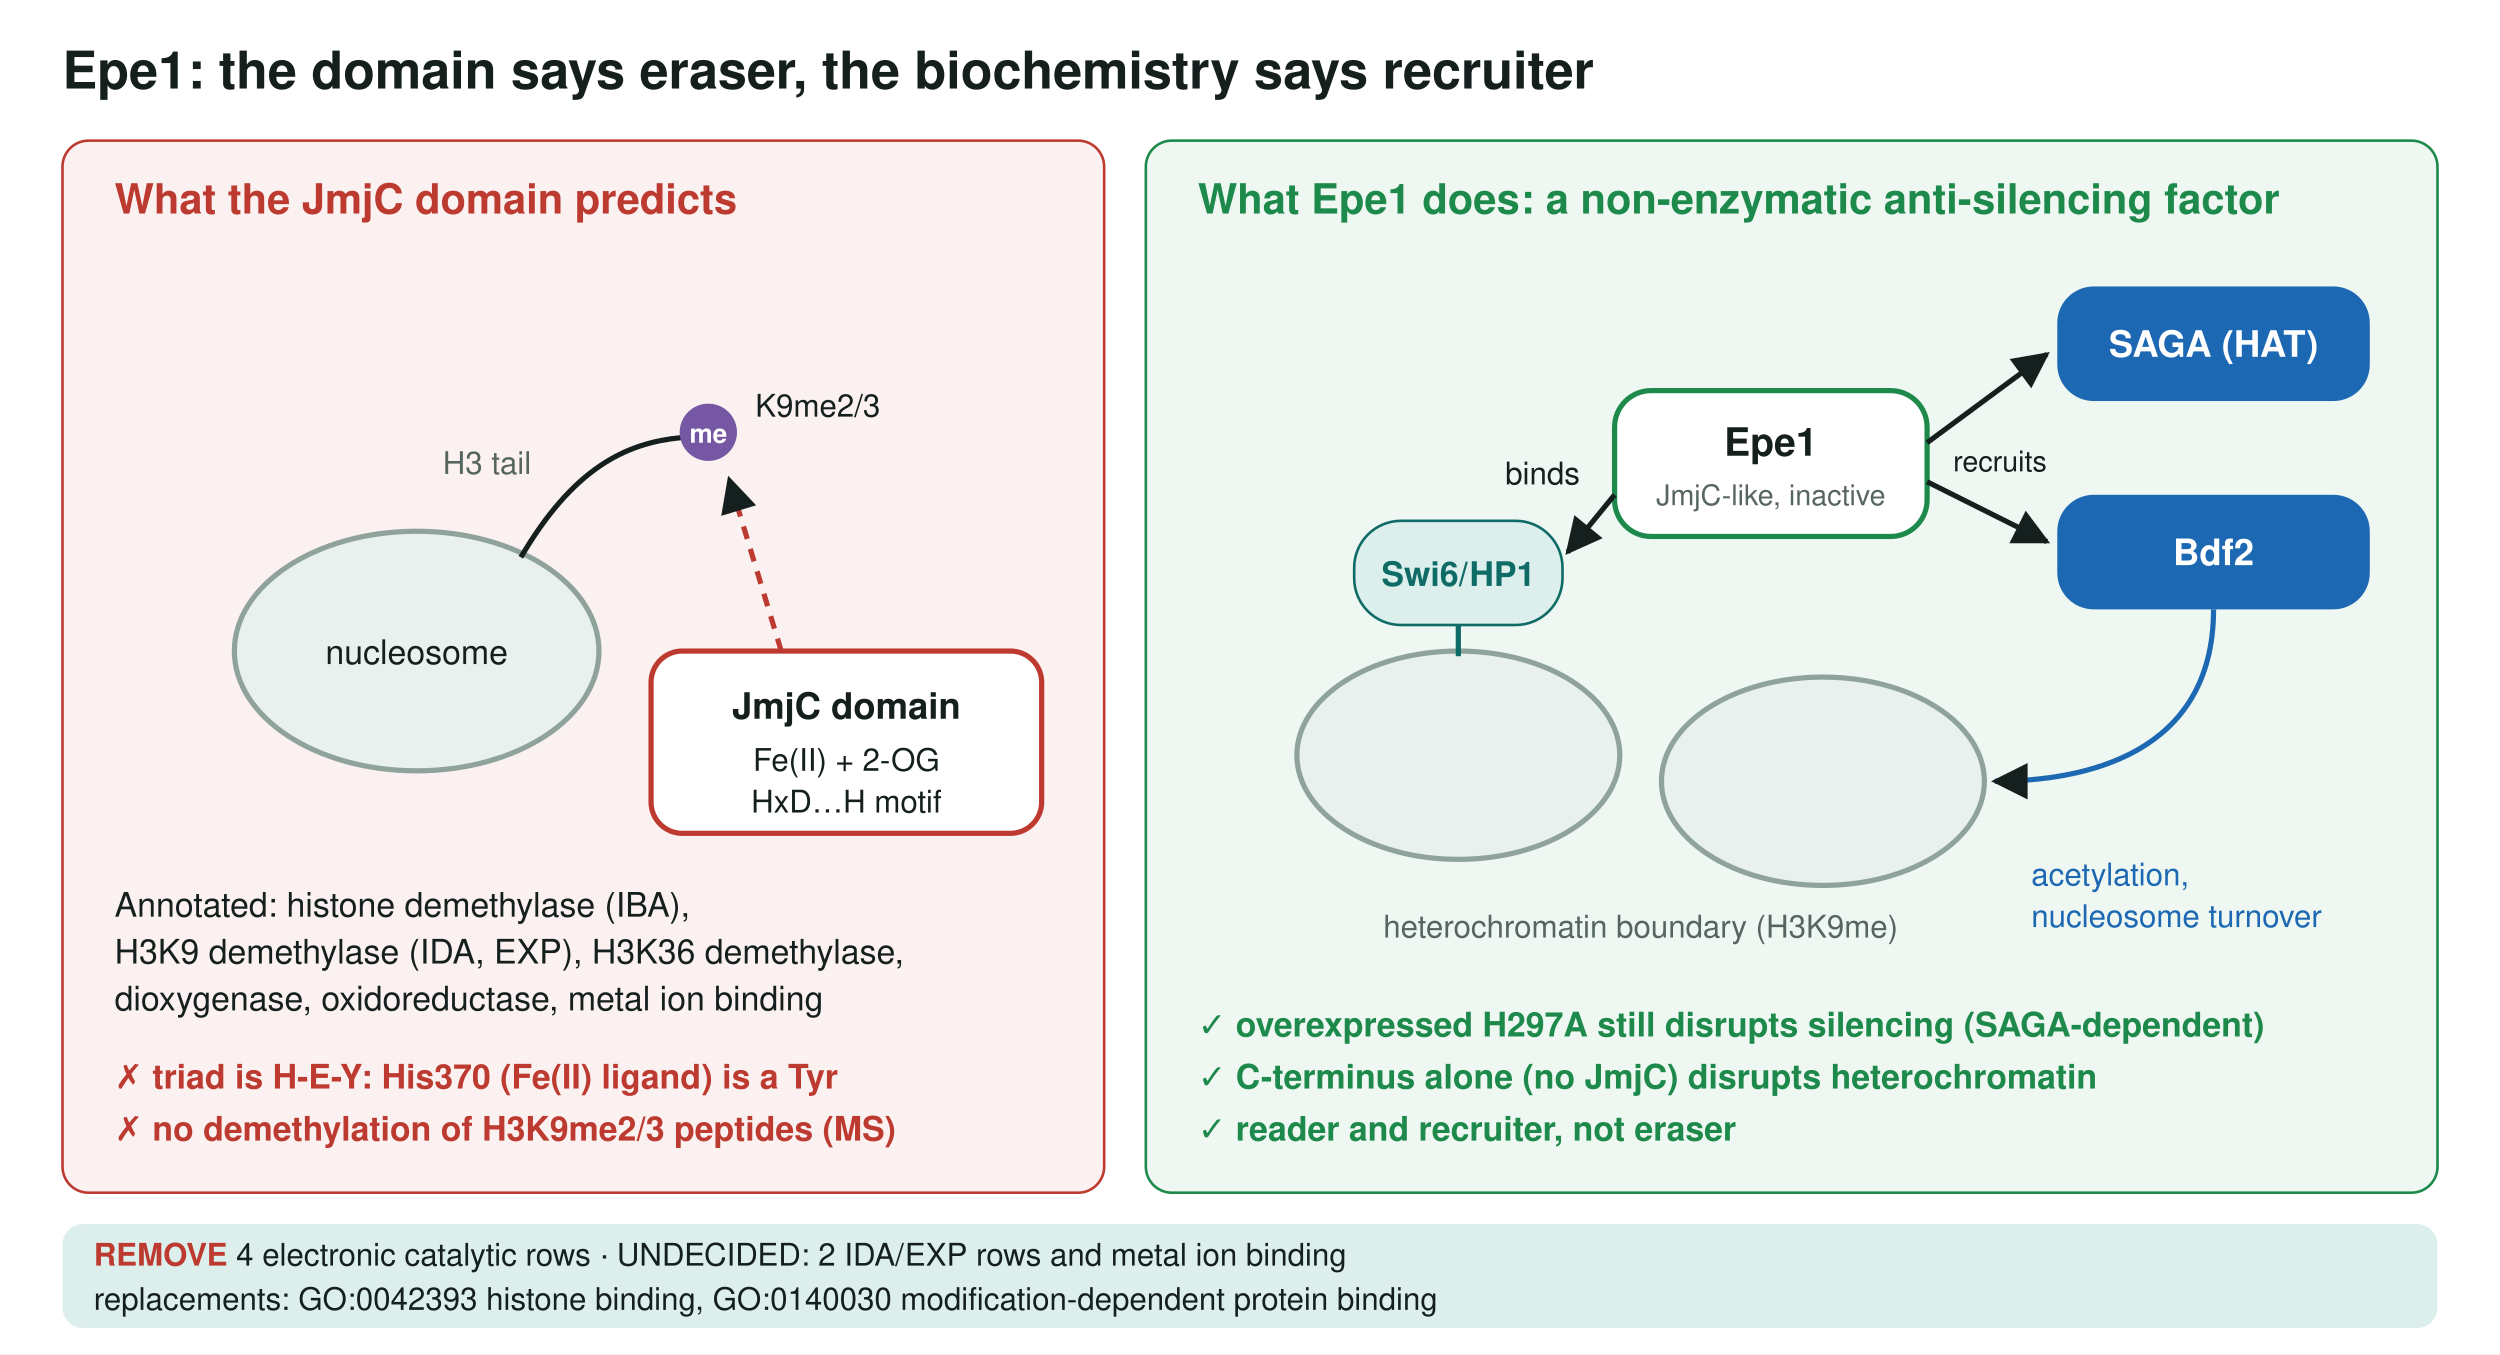
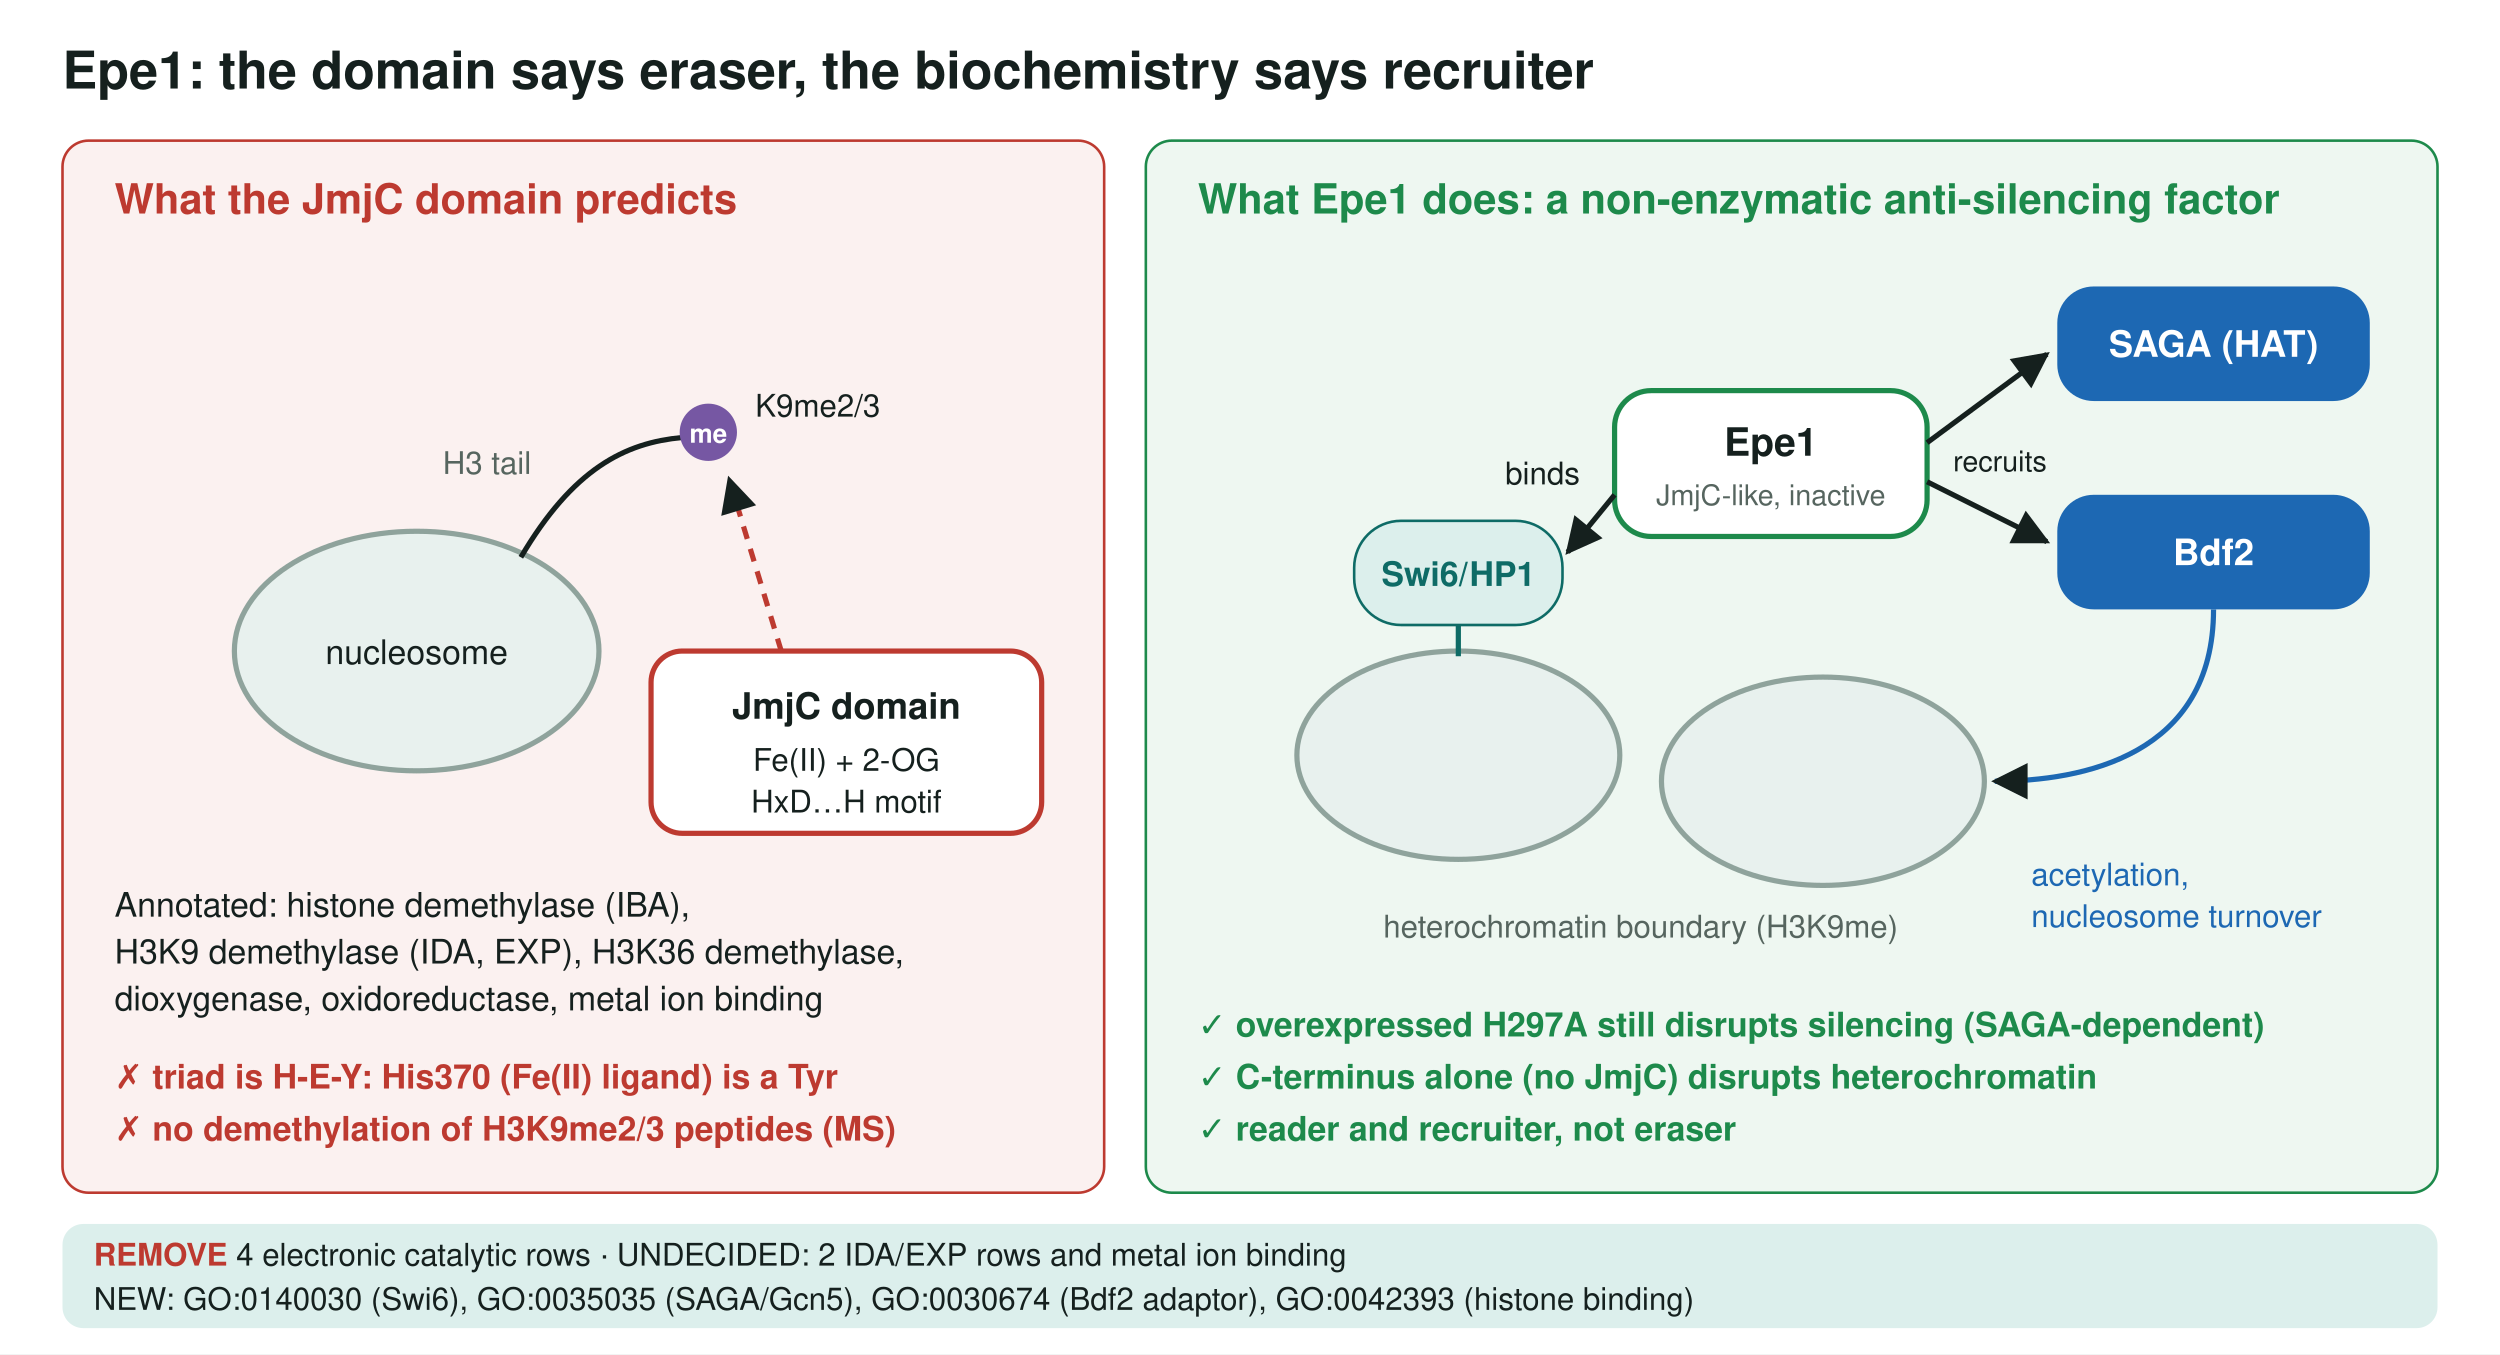
<svg xmlns="http://www.w3.org/2000/svg" viewBox="0 0 960 520" width="960" height="520" font-family="Helvetica, Arial, sans-serif">
  <rect width="960" height="520" fill="#ffffff" />
  <defs>
    <marker id="ar" viewBox="0 0 10 10" refX="9" refY="5" markerWidth="7" markerHeight="7" orient="auto">
      <path d="M0 0 L10 5 L0 10 z" fill="#15201e" />
    </marker>
  </defs>
  <text x="24" y="34" font-size="20" font-weight="bold" fill="#15201e">Epe1: the domain says eraser, the biochemistry says recruiter</text>
  <rect x="24" y="54" width="400" height="404" rx="10" fill="#fbf1f0" stroke="#bd3a30" />
  <text x="44" y="82" font-size="16" font-weight="bold" fill="#bd3a30">What the JmjC domain predicts</text>
  <ellipse cx="160" cy="250" rx="70" ry="46" fill="#e8f1ee" stroke="#8fa39c" stroke-width="2" />
  <text x="160" y="255" font-size="13" text-anchor="middle" fill="#15201e">nucleosome</text>
  <path d="M200 214 C 220 180, 240 170, 262 168" stroke="#15201e" stroke-width="2" fill="none" />
  <text x="170" y="182" font-size="12" fill="#56655f">H3 tail</text>
  <circle cx="272" cy="166" r="11" fill="#7657a3" />
  <text x="272" y="170" font-size="10" text-anchor="middle" fill="#ffffff" font-weight="bold">me</text>
  <text x="290" y="160" font-size="12" fill="#15201e">K9me2/3</text>
  <rect x="250" y="250" width="150" height="70" rx="12" fill="#ffffff" stroke="#bd3a30" stroke-width="2" />
  <text x="325" y="276" font-size="14" text-anchor="middle" font-weight="bold" fill="#15201e">JmjC domain</text>
  <text x="325" y="296" font-size="12" text-anchor="middle" fill="#15201e">Fe(II) + 2-OG</text>
  <text x="325" y="312" font-size="12" text-anchor="middle" fill="#15201e">HxD…H motif</text>
  <path d="M300 250 L 280 184" stroke="#bd3a30" stroke-width="2" stroke-dasharray="5 4" marker-end="url(#ar)" />
  <text x="44" y="352" font-size="13" fill="#15201e">Annotated: histone demethylase (IBA),</text>
  <text x="44" y="370" font-size="13" fill="#15201e">H3K9 demethylase (IDA, EXP), H3K36 demethylase,</text>
  <text x="44" y="388" font-size="13" fill="#15201e">dioxygenase, oxidoreductase, metal ion binding</text>
  <g font-size="13" fill="#bd3a30" font-weight="bold">
    <text x="44" y="418">✗ triad is H-E-Y: His370 (Fe(II) ligand) is a Tyr</text>
    <text x="44" y="438">✗ no demethylation of H3K9me2/3 peptides (MS)</text>
  </g>
  <rect x="440" y="54" width="496" height="404" rx="10" fill="#eef7f1" stroke="#1d8a4b" />
  <text x="460" y="82" font-size="16" font-weight="bold" fill="#1d8a4b">What Epe1 does: a non-enzymatic anti-silencing factor</text>
  <ellipse cx="560" cy="290" rx="62" ry="40" fill="#e8f1ee" stroke="#8fa39c" stroke-width="2" />
  <ellipse cx="700" cy="300" rx="62" ry="40" fill="#e8f1ee" stroke="#8fa39c" stroke-width="2" />
  <text x="630" y="360" font-size="12" text-anchor="middle" fill="#56655f">heterochromatin boundary (H3K9me)</text>
  <rect x="520" y="200" width="80" height="40" rx="18" fill="#dcefec" stroke="#0e6b66" />
  <text x="560" y="225" font-size="13" text-anchor="middle" font-weight="bold" fill="#0e6b66">Swi6/HP1</text>
  <path d="M560 240 L 560 252" stroke="#0e6b66" stroke-width="2" />
  <rect x="620" y="150" width="120" height="56" rx="14" fill="#ffffff" stroke="#1d8a4b" stroke-width="2" />
  <text x="680" y="175" font-size="15" text-anchor="middle" font-weight="bold" fill="#15201e">Epe1</text>
  <text x="680" y="194" font-size="11" text-anchor="middle" fill="#56655f">JmjC-like, inactive</text>
  <path d="M620 190 L 602 212" stroke="#15201e" stroke-width="2" marker-end="url(#ar)" />
  <text x="578" y="186" font-size="12" fill="#15201e">binds</text>
  <rect x="790" y="110" width="120" height="44" rx="14" fill="#1d68b3" />
  <text x="850" y="137" font-size="14" text-anchor="middle" font-weight="bold" fill="#ffffff">SAGA (HAT)</text>
  <rect x="790" y="190" width="120" height="44" rx="14" fill="#1d68b3" />
  <text x="850" y="217" font-size="14" text-anchor="middle" font-weight="bold" fill="#ffffff">Bdf2</text>
  <path d="M740 170 L 786 136" stroke="#15201e" stroke-width="2" marker-end="url(#ar)" />
  <path d="M740 185 L 786 208" stroke="#15201e" stroke-width="2" marker-end="url(#ar)" />
  <text x="750" y="181" font-size="11" fill="#15201e">recruits</text>
  <path d="M850 234 C 850 290, 800 300, 766 300" stroke="#1d68b3" stroke-width="2" fill="none" marker-end="url(#ar)" />
  <text x="780" y="340" font-size="12" fill="#1d68b3">acetylation,</text>
  <text x="780" y="356" font-size="12" fill="#1d68b3">nucleosome turnover</text>
  <g font-size="13" fill="#1d8a4b" font-weight="bold">
    <text x="460" y="398">✓ overexpressed H297A still disrupts silencing (SAGA-dependent)</text>
    <text x="460" y="418">✓ C-terminus alone (no JmjC) disrupts heterochromatin</text>
    <text x="460" y="438">✓ reader and recruiter, not eraser</text>
  </g>
  <rect x="24" y="470" width="912" height="40" rx="8" fill="#dcefec" />
  <text x="36" y="486" font-size="12" fill="#15201e">
    <tspan font-weight="bold" fill="#bd3a30">REMOVE</tspan> 4 electronic catalytic rows · UNDECIDED: 2 IDA/EXP rows and metal ion binding</text>
-   <text x="36" y="503" font-size="12" fill="#15201e">replacements: GO:0042393 histone binding, GO:0140030 modification-dependent protein binding</text>
+   <text x="36" y="503" font-size="12" fill="#15201e">NEW: GO:0140030 (Swi6), GO:0035035 (SAGA/Gcn5), GO:0030674 (Bdf2 adaptor), GO:0042393 (histone binding)</text>
</svg>
